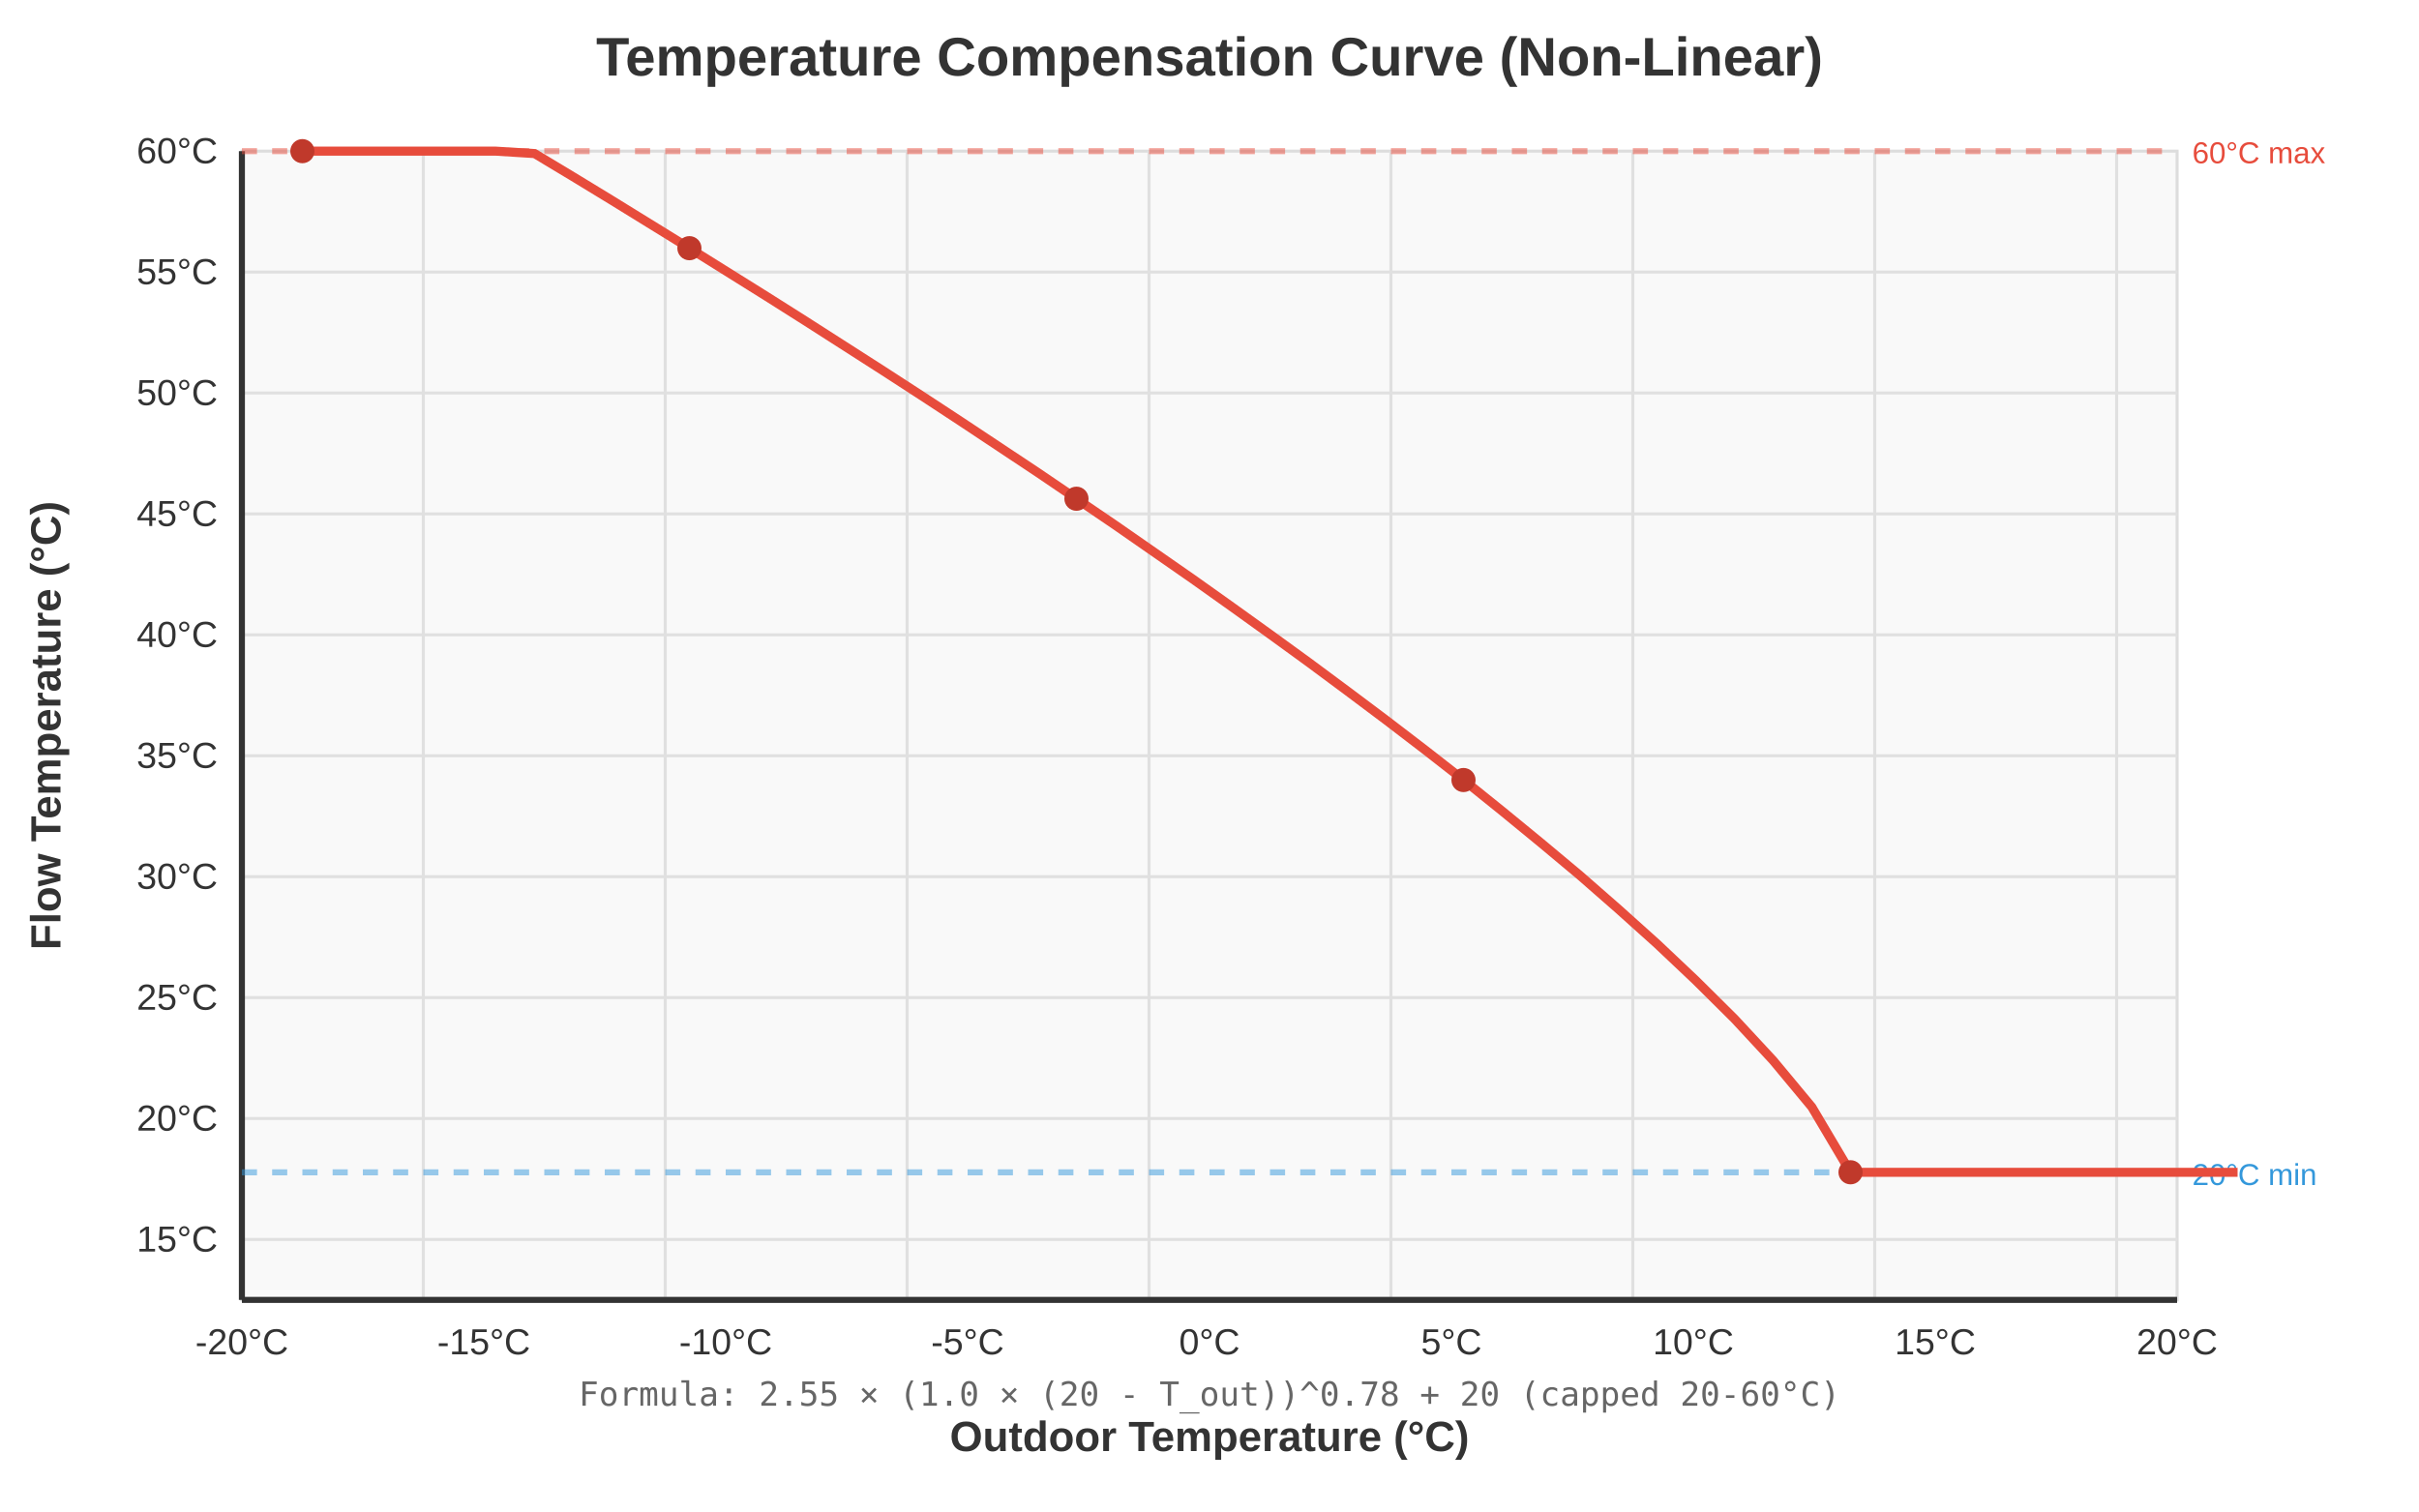
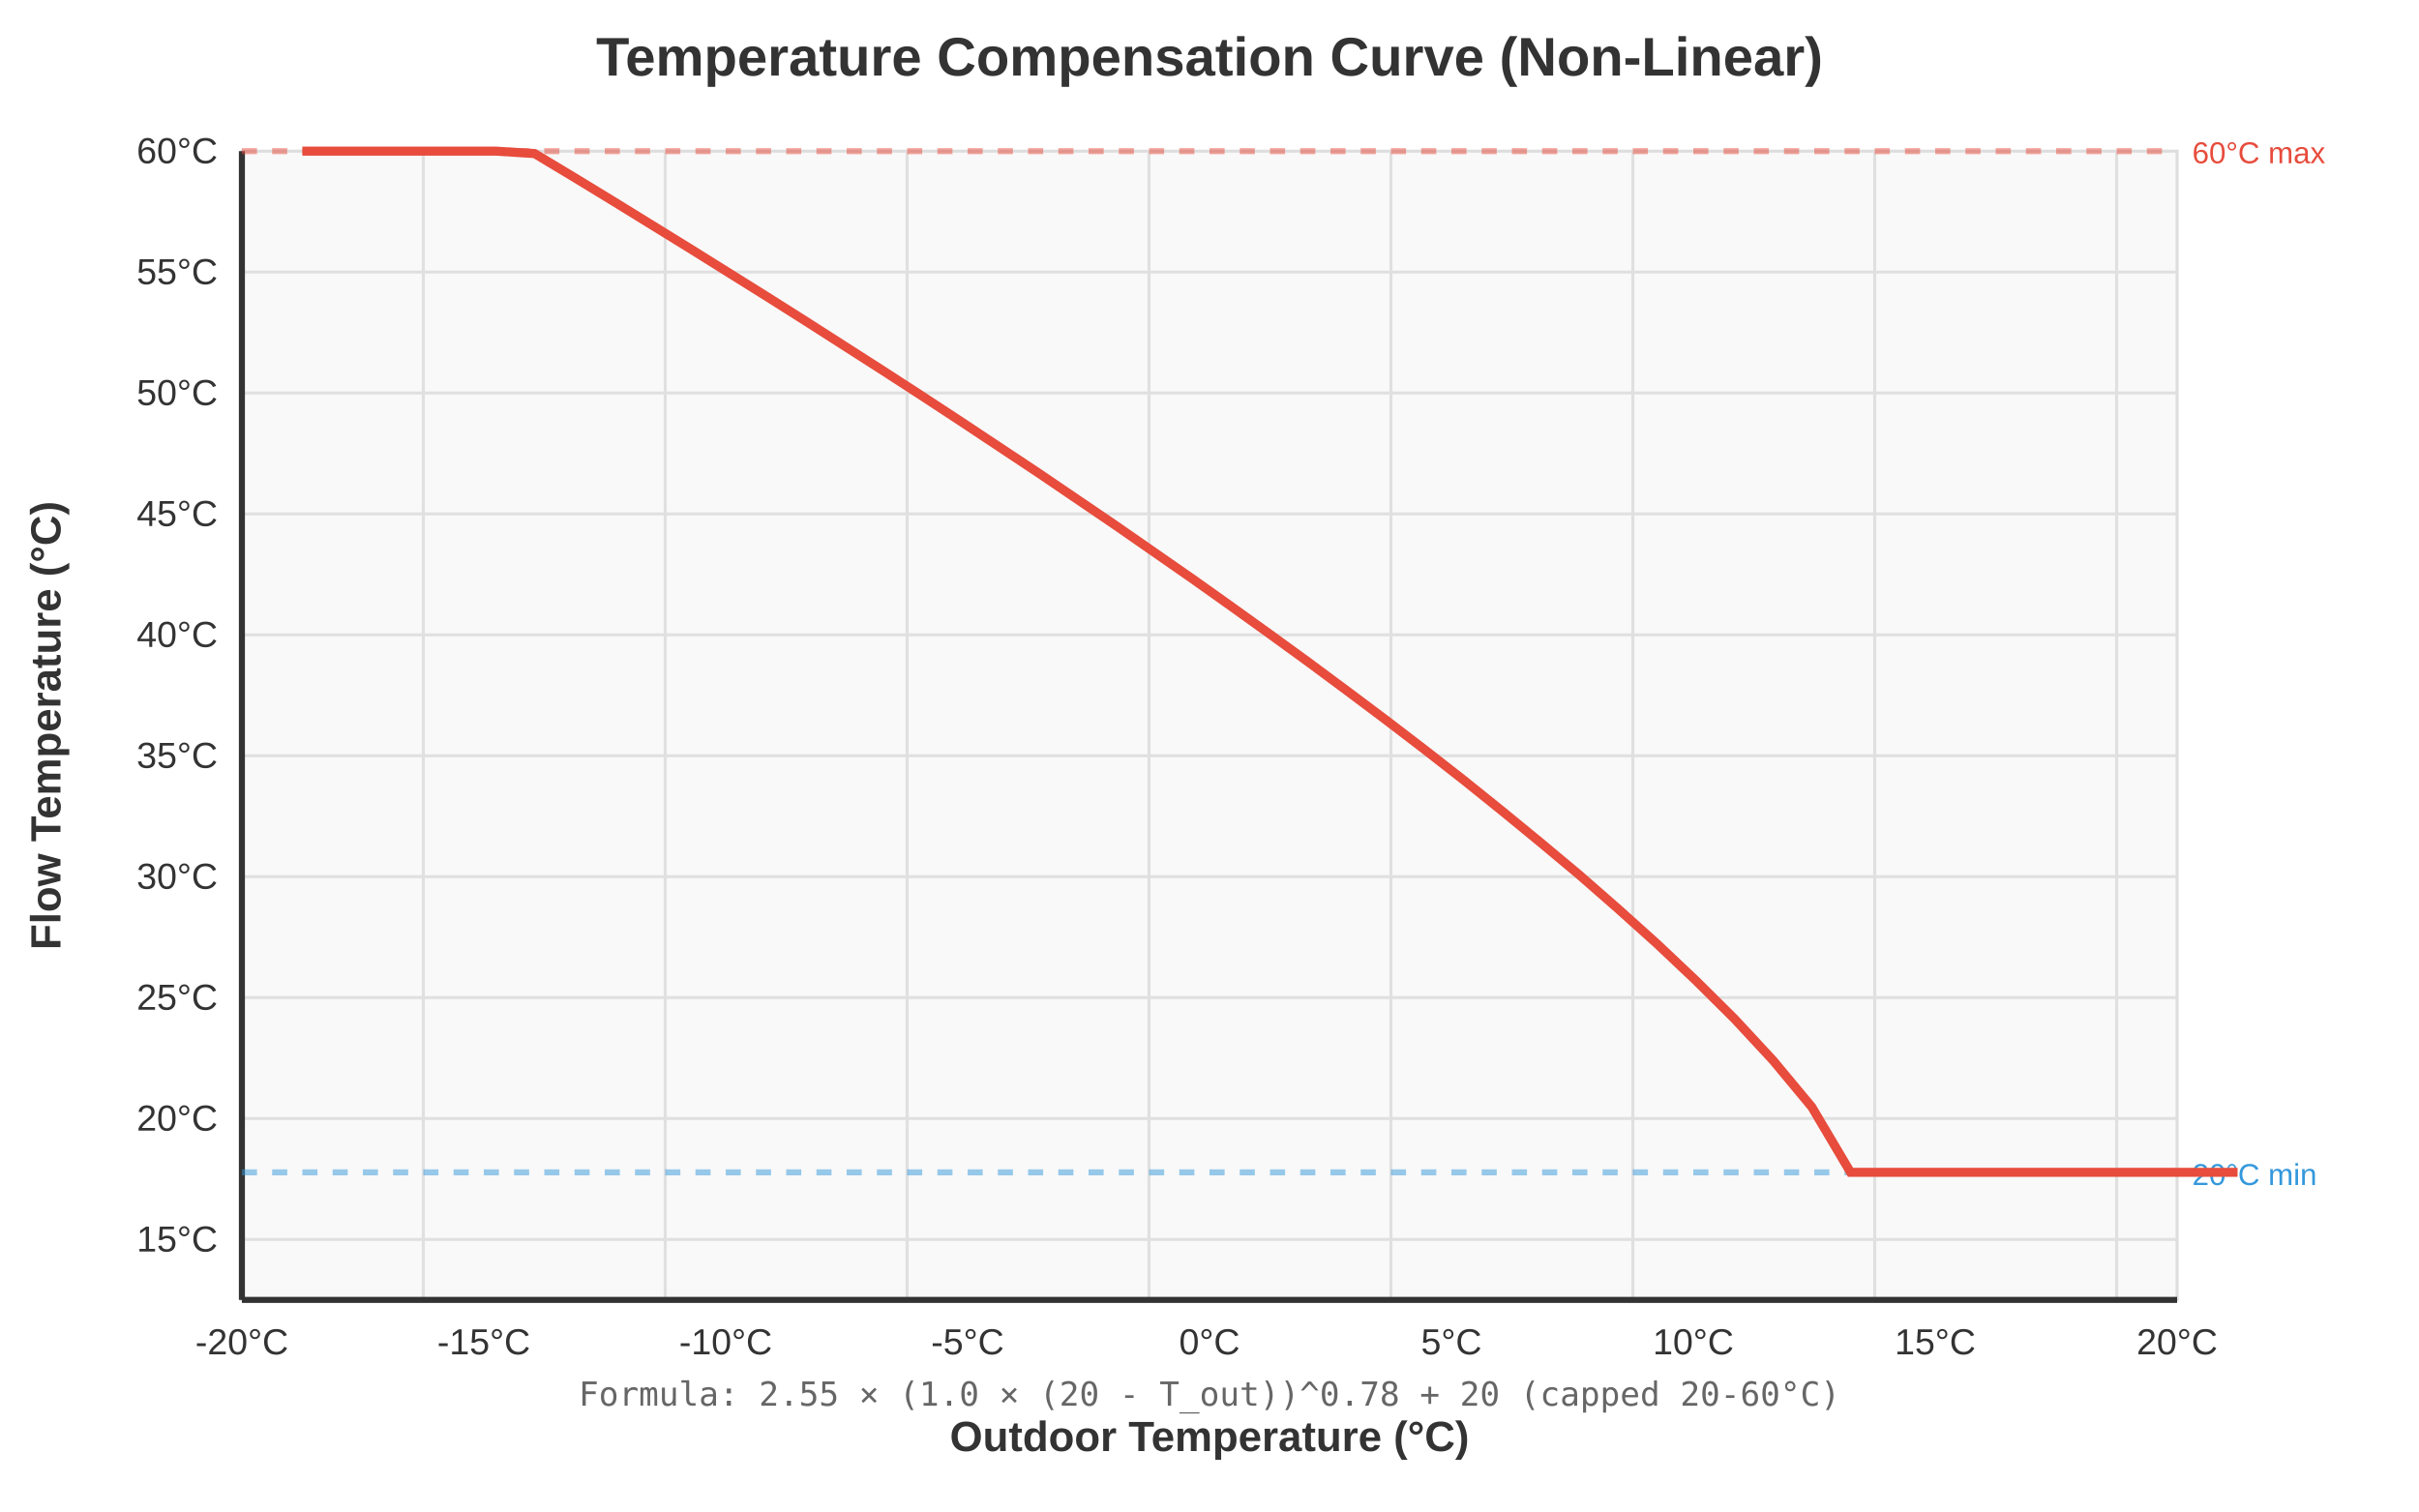
<svg xmlns="http://www.w3.org/2000/svg" viewBox="0 0 800 500">
  <text x="400" y="25" font-family="Arial, sans-serif" font-size="18" font-weight="bold" text-anchor="middle" fill="#333">
    Temperature Compensation Curve (Non-Linear)
  </text>
  <rect x="80" y="50" width="640" height="380" fill="#f9f9f9" stroke="#ddd" stroke-width="1" />
  <g stroke="#e0e0e0" stroke-width="1">
    <line x1="80" y1="90" x2="720" y2="90" />
    <line x1="80" y1="130" x2="720" y2="130" />
    <line x1="80" y1="170" x2="720" y2="170" />
    <line x1="80" y1="210" x2="720" y2="210" />
    <line x1="80" y1="250" x2="720" y2="250" />
    <line x1="80" y1="290" x2="720" y2="290" />
    <line x1="80" y1="330" x2="720" y2="330" />
    <line x1="80" y1="370" x2="720" y2="370" />
    <line x1="80" y1="410" x2="720" y2="410" />
    <line x1="140" y1="50" x2="140" y2="430" />
    <line x1="220" y1="50" x2="220" y2="430" />
    <line x1="300" y1="50" x2="300" y2="430" />
    <line x1="380" y1="50" x2="380" y2="430" />
    <line x1="460" y1="50" x2="460" y2="430" />
    <line x1="540" y1="50" x2="540" y2="430" />
    <line x1="620" y1="50" x2="620" y2="430" />
    <line x1="700" y1="50" x2="700" y2="430" />
  </g>
  <line x1="80" y1="50" x2="80" y2="430" stroke="#333" stroke-width="2" />
  <line x1="80" y1="430" x2="720" y2="430" stroke="#333" stroke-width="2" />
  <g font-family="Arial, sans-serif" font-size="12" fill="#333" text-anchor="end">
    <text x="72" y="54">60°C</text>
    <text x="72" y="94">55°C</text>
    <text x="72" y="134">50°C</text>
    <text x="72" y="174">45°C</text>
    <text x="72" y="214">40°C</text>
    <text x="72" y="254">35°C</text>
    <text x="72" y="294">30°C</text>
    <text x="72" y="334">25°C</text>
    <text x="72" y="374">20°C</text>
    <text x="72" y="414">15°C</text>
  </g>
  <g font-family="Arial, sans-serif" font-size="12" fill="#333" text-anchor="middle">
    <text x="80" y="448">-20°C</text>
    <text x="160" y="448">-15°C</text>
    <text x="240" y="448">-10°C</text>
    <text x="320" y="448">-5°C</text>
    <text x="400" y="448">0°C</text>
    <text x="480" y="448">5°C</text>
    <text x="560" y="448">10°C</text>
    <text x="640" y="448">15°C</text>
    <text x="720" y="448">20°C</text>
  </g>
  <text x="20" y="240" font-family="Arial, sans-serif" font-size="14" font-weight="bold" fill="#333" text-anchor="middle" transform="rotate(-90 20 240)">
    Flow Temperature (°C)
  </text>
  <text x="400" y="480" font-family="Arial, sans-serif" font-size="14" font-weight="bold" fill="#333" text-anchor="middle">
    Outdoor Temperature (°C)
  </text>
  <line x1="80" y1="50" x2="720" y2="50" stroke="#e74c3c" stroke-width="2" stroke-dasharray="5,5" opacity="0.5" />
  <text x="725" y="54" font-family="Arial, sans-serif" font-size="10" fill="#e74c3c">60°C max</text>
  <line x1="80" y1="387.8" x2="720" y2="387.8" stroke="#3498db" stroke-width="2" stroke-dasharray="5,5" opacity="0.5" />
  <text x="725" y="392" font-family="Arial, sans-serif" font-size="10" fill="#3498db">20°C min</text>
  <polyline points="100.0,50.0 112.8,50.0 125.6,50.0 138.4,50.0 151.2,50.0 164.0,50.0 176.8,50.8 189.6,58.5 202.4,66.3 215.2,74.2 228.0,82.1 240.8,90.1 253.6,98.1 266.4,106.2 279.2,114.4 292.0,122.6 304.8,130.9 317.6,139.3 330.4,147.8 343.2,156.3 356.0,165.0 368.8,173.7 381.6,182.6 394.4,191.5 407.2,200.6 420.0,209.8 432.8,219.1 445.6,228.6 458.4,238.2 471.2,248.0 484.0,258.0 496.8,268.3 509.6,278.8 522.4,289.5 535.2,300.7 548.0,312.2 560.8,324.3 573.6,337.0 586.4,350.8 599.2,366.2 612.0,387.8 624.8,387.8 637.6,387.8 650.4,387.8 663.2,387.8 676.0,387.8 688.8,387.8 701.6,387.8 714.4,387.8 727.2,387.8 740.0,387.8" fill="none" stroke="#e74c3c" stroke-width="3" />
-   <g fill="#c0392b">
-     <circle cx="100.0" cy="50.0" r="4" />
-     <circle cx="228.0" cy="82.099" r="4" />
-     <circle cx="356.0" cy="164.978" r="4" />
-     <circle cx="484.0" cy="258.027" r="4" />
-     <circle cx="612.0" cy="387.778" r="4" />
-   </g>
  <text x="400" y="465" font-family="monospace" font-size="11" fill="#666" text-anchor="middle">
    Formula: 2.55 × (1.0 × (20 - T_out))^0.78 + 20  (capped 20-60°C)
  </text>
</svg>
